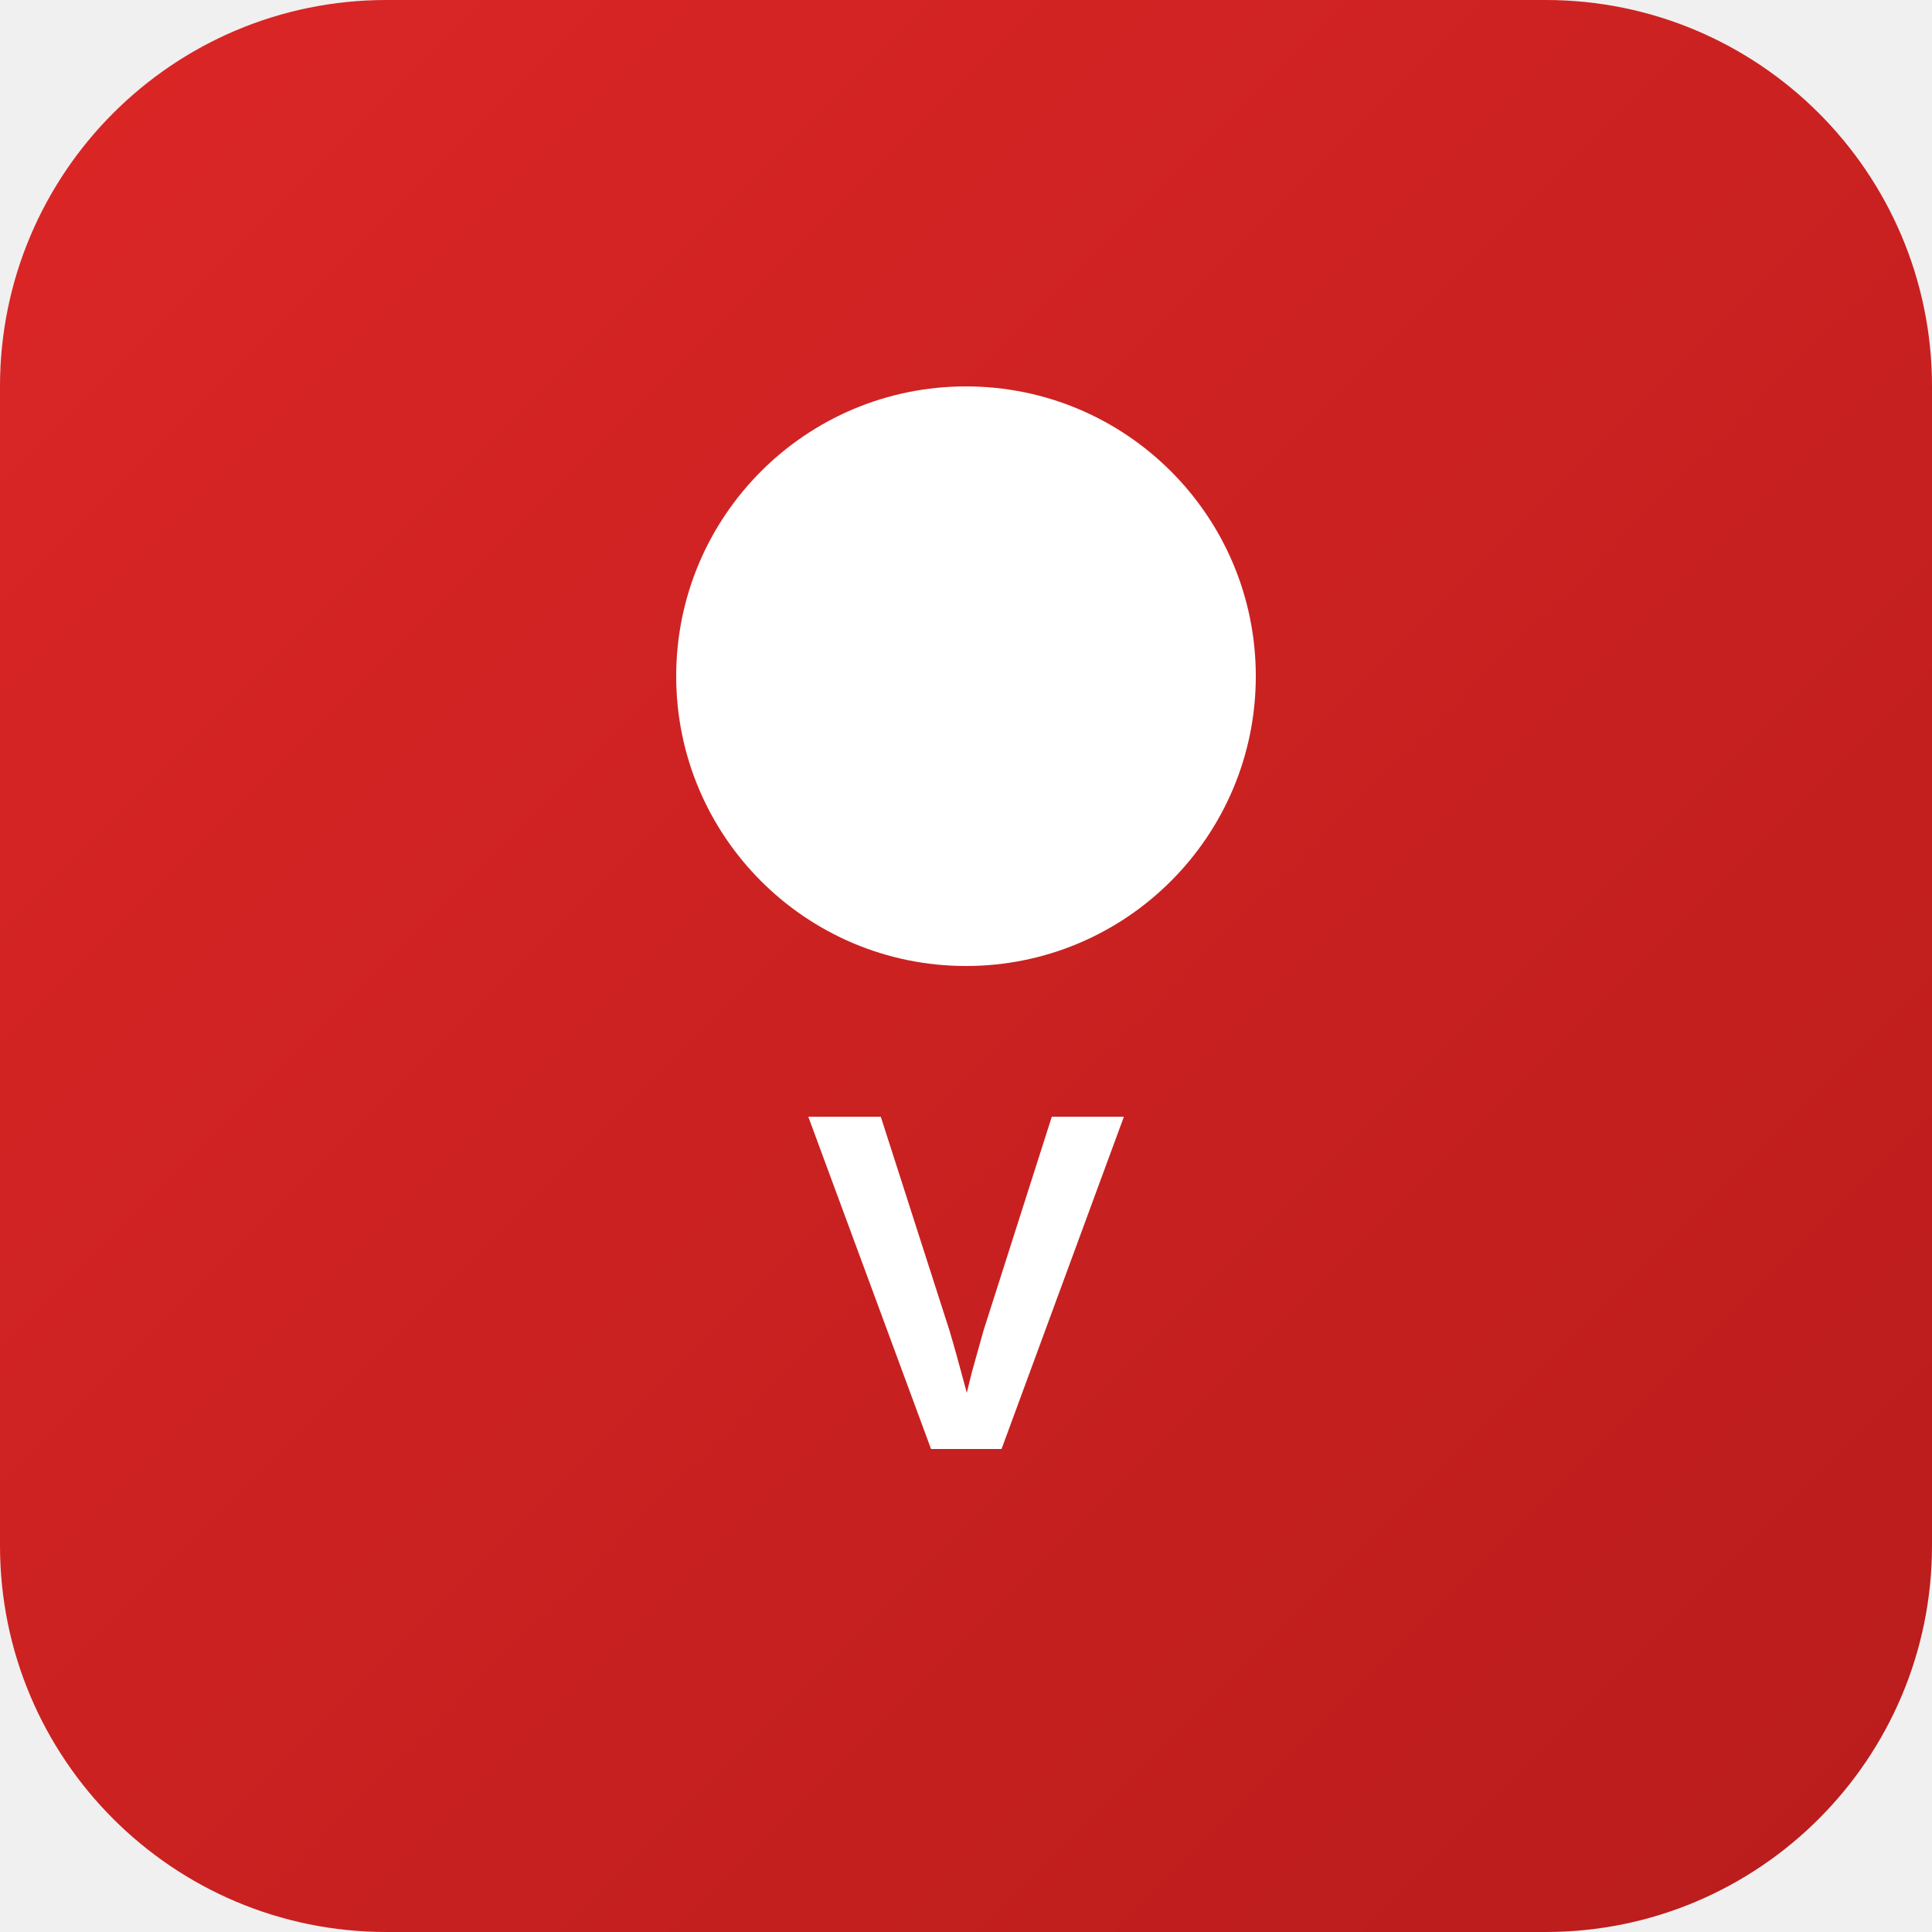
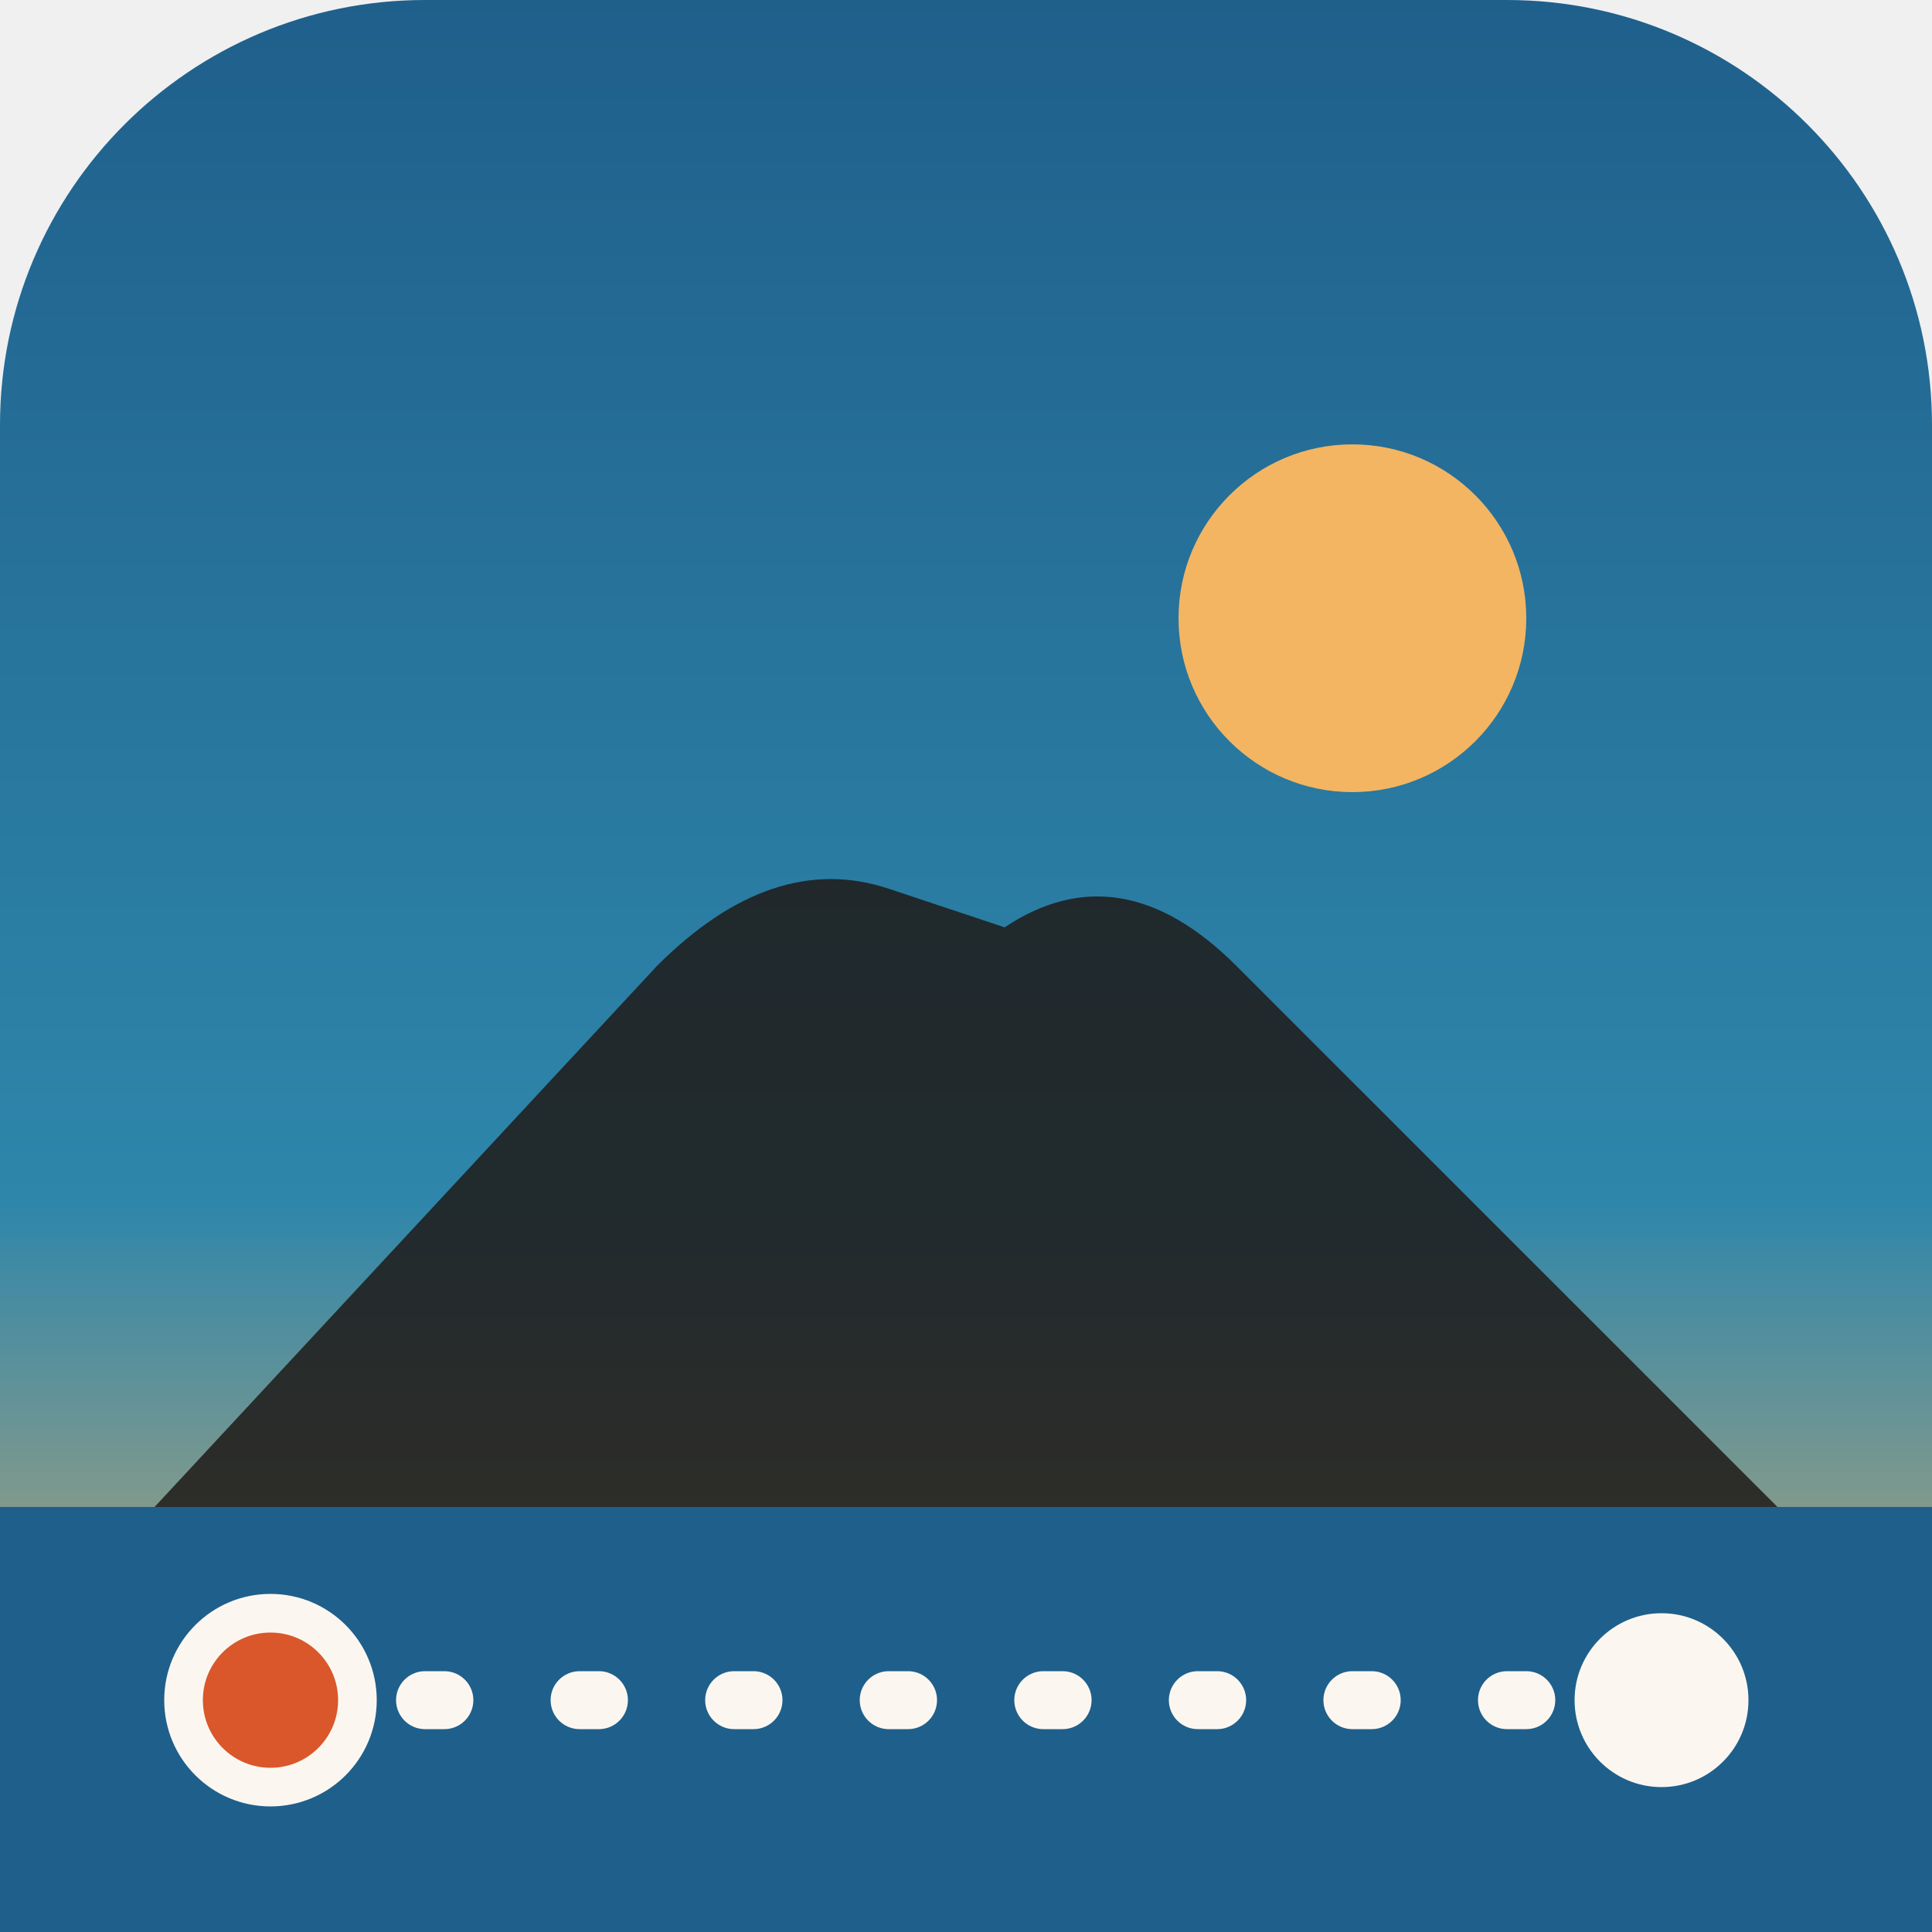
- <svg xmlns="http://www.w3.org/2000/svg" width="152" height="152" viewBox="0 0 152 152">
+ <svg xmlns="http://www.w3.org/2000/svg" width="152" height="152" viewBox="0 0 100 100">
  <defs>
-     <linearGradient id="grad1" x1="0%" y1="0%" x2="100%" y2="100%">
-       <stop offset="0%" style="stop-color:#dc2626;stop-opacity:1" />
-       <stop offset="100%" style="stop-color:#b91c1c;stop-opacity:1" />
+     <linearGradient id="sky" x1="0" y1="0" x2="0" y2="1">
+       <stop offset="0%" stop-color="#1F5F8B" />
+       <stop offset="62%" stop-color="#2E86AB" />
+       <stop offset="100%" stop-color="#F3B562" />
    </linearGradient>
  </defs>
-   <rect width="152" height="152" rx="30.4" fill="url(#grad1)" />
-   <circle cx="76" cy="53.2" r="22.8" fill="white" />
-   <text x="76" y="114" font-family="Arial, sans-serif" font-size="38" font-weight="bold" fill="white" text-anchor="middle">V</text>
+   <rect width="100" height="100" rx="22" fill="url(#sky)" />
+   <circle cx="70" cy="32" r="9" fill="#F3B562" />
+   <path d="M8 78 L34 50 Q40 44 46 46 L52 48 Q58 44 64 50 L92 78 Z" fill="#1F1A17" opacity="0.85" />
+   <rect x="0" y="78" width="100" height="22" fill="#1F5F8B" />
+   <path d="M14 88 H86" stroke="#FBF7F0" stroke-width="3" stroke-dasharray="1 7" stroke-linecap="round" />
+   <circle cx="14" cy="88" r="4.5" fill="#D9572B" stroke="#FBF7F0" stroke-width="2" />
+   <circle cx="86" cy="88" r="4.5" fill="#FBF7F0" />
</svg>
